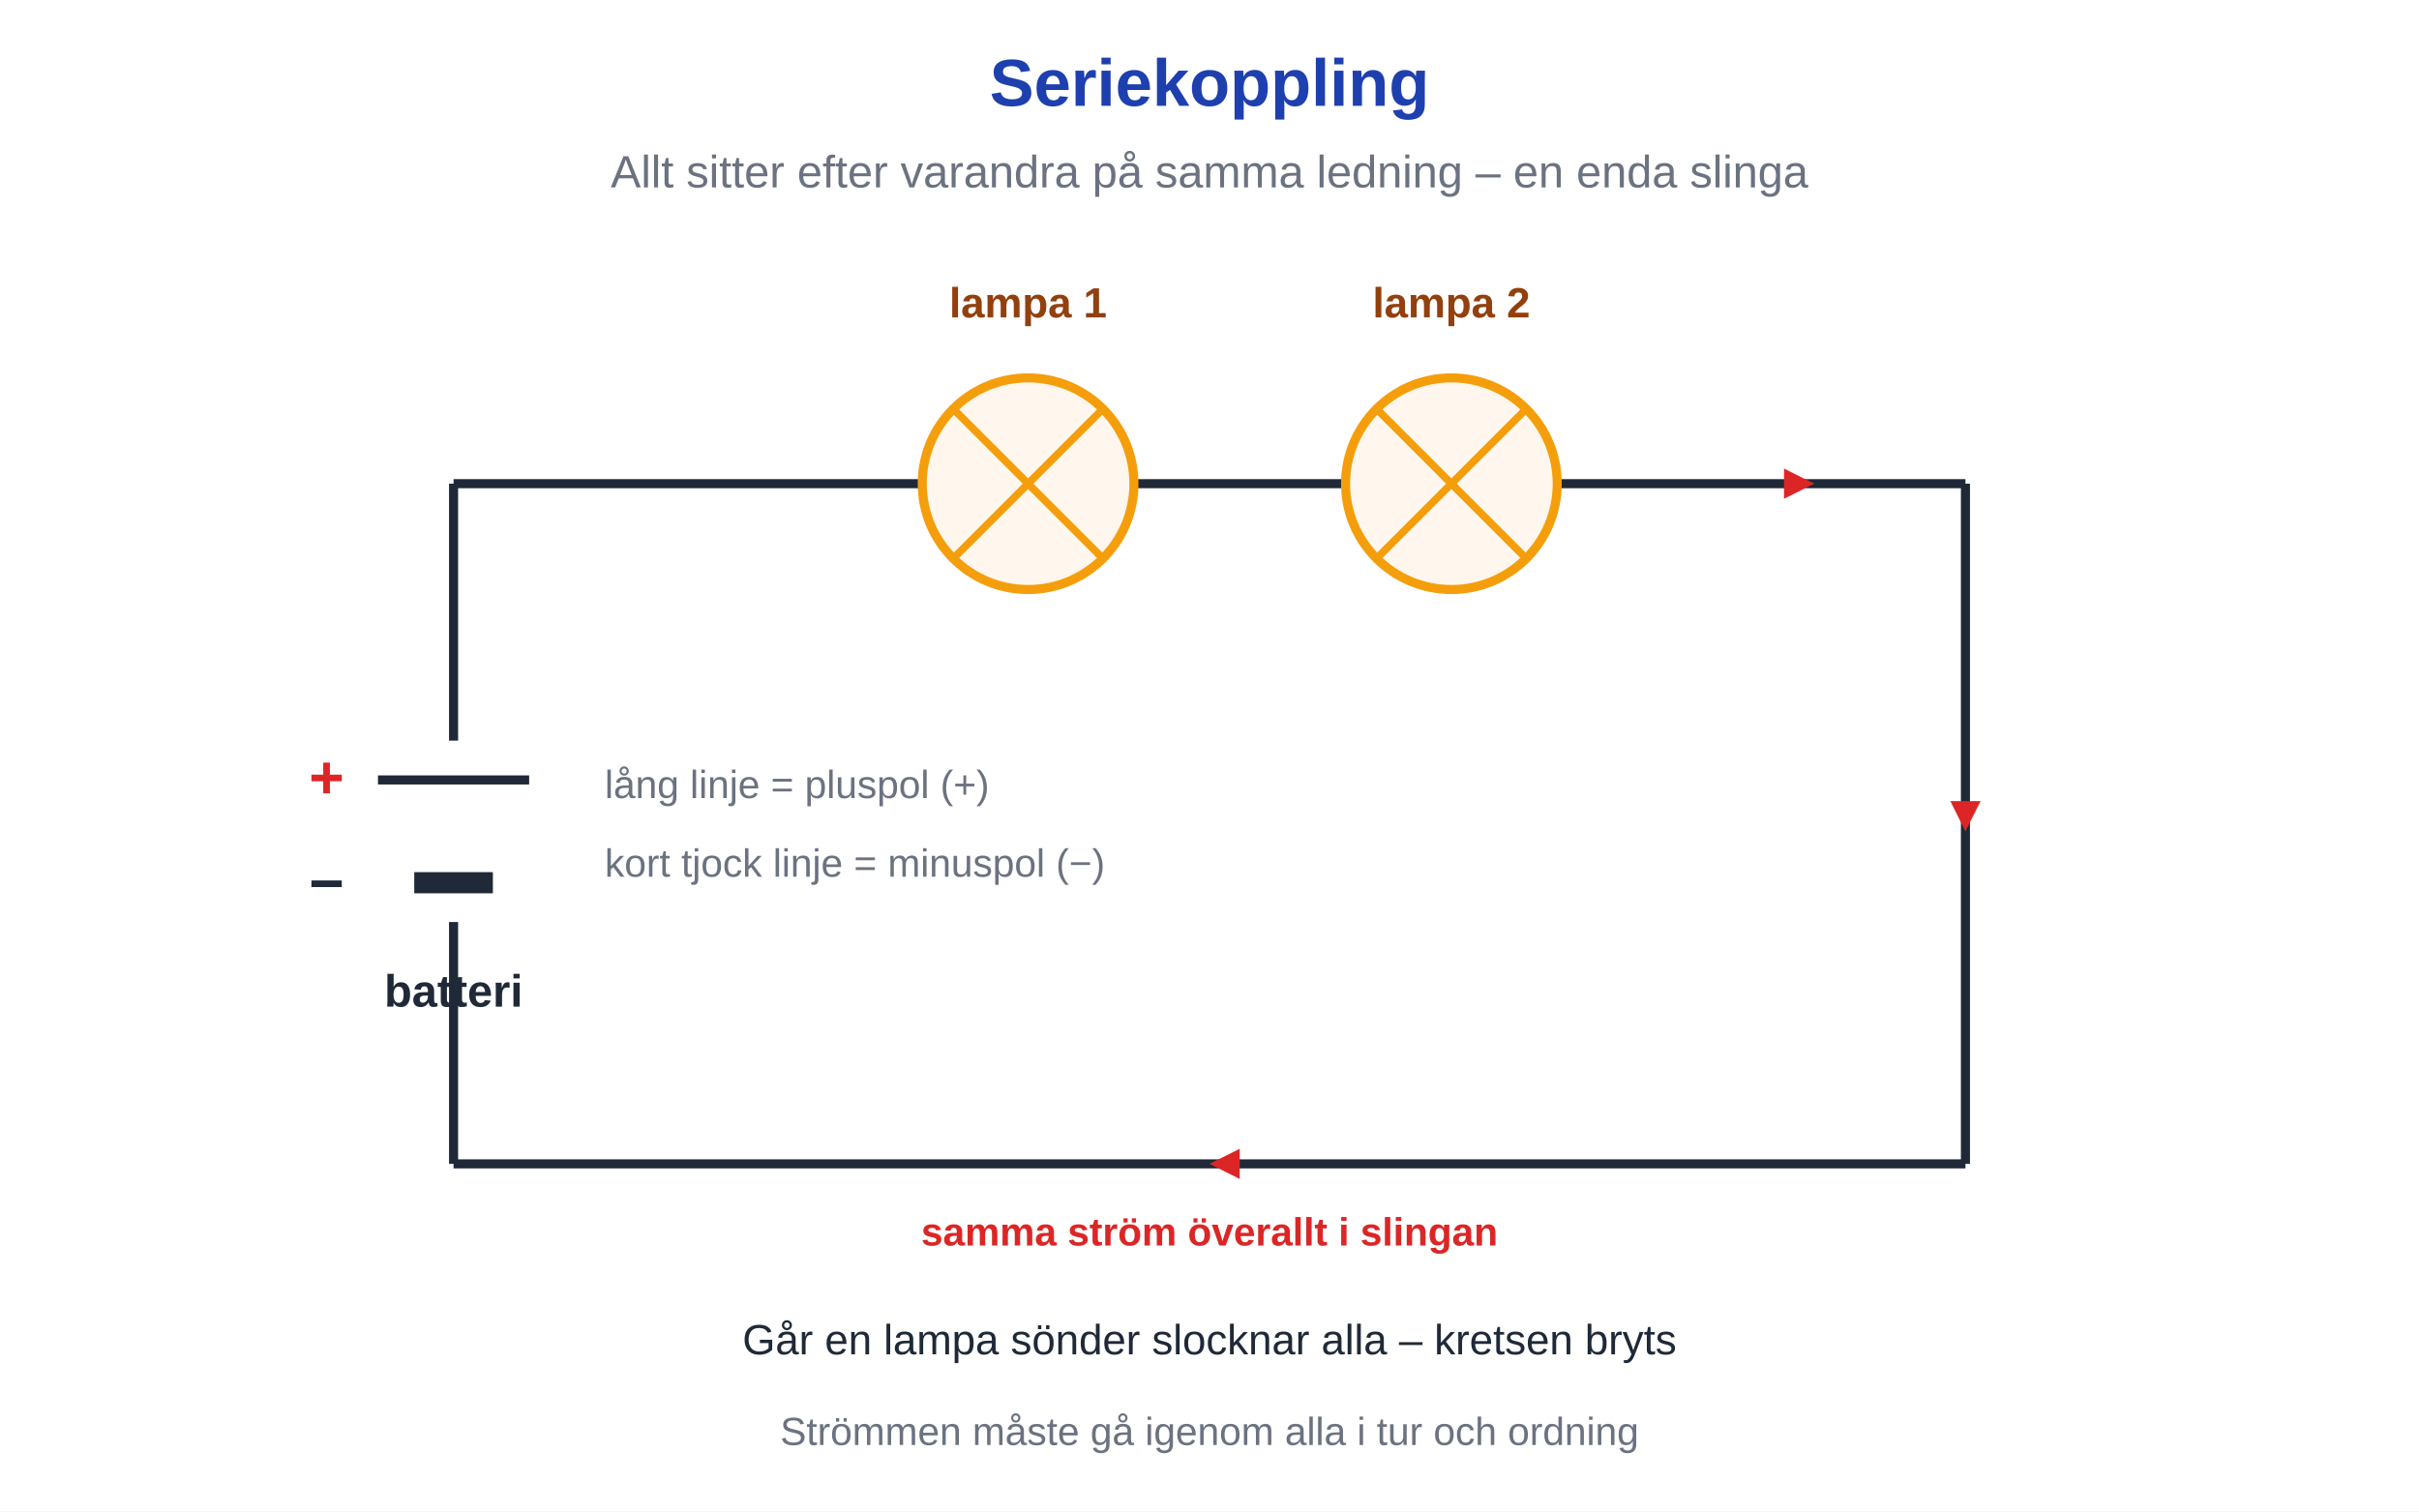
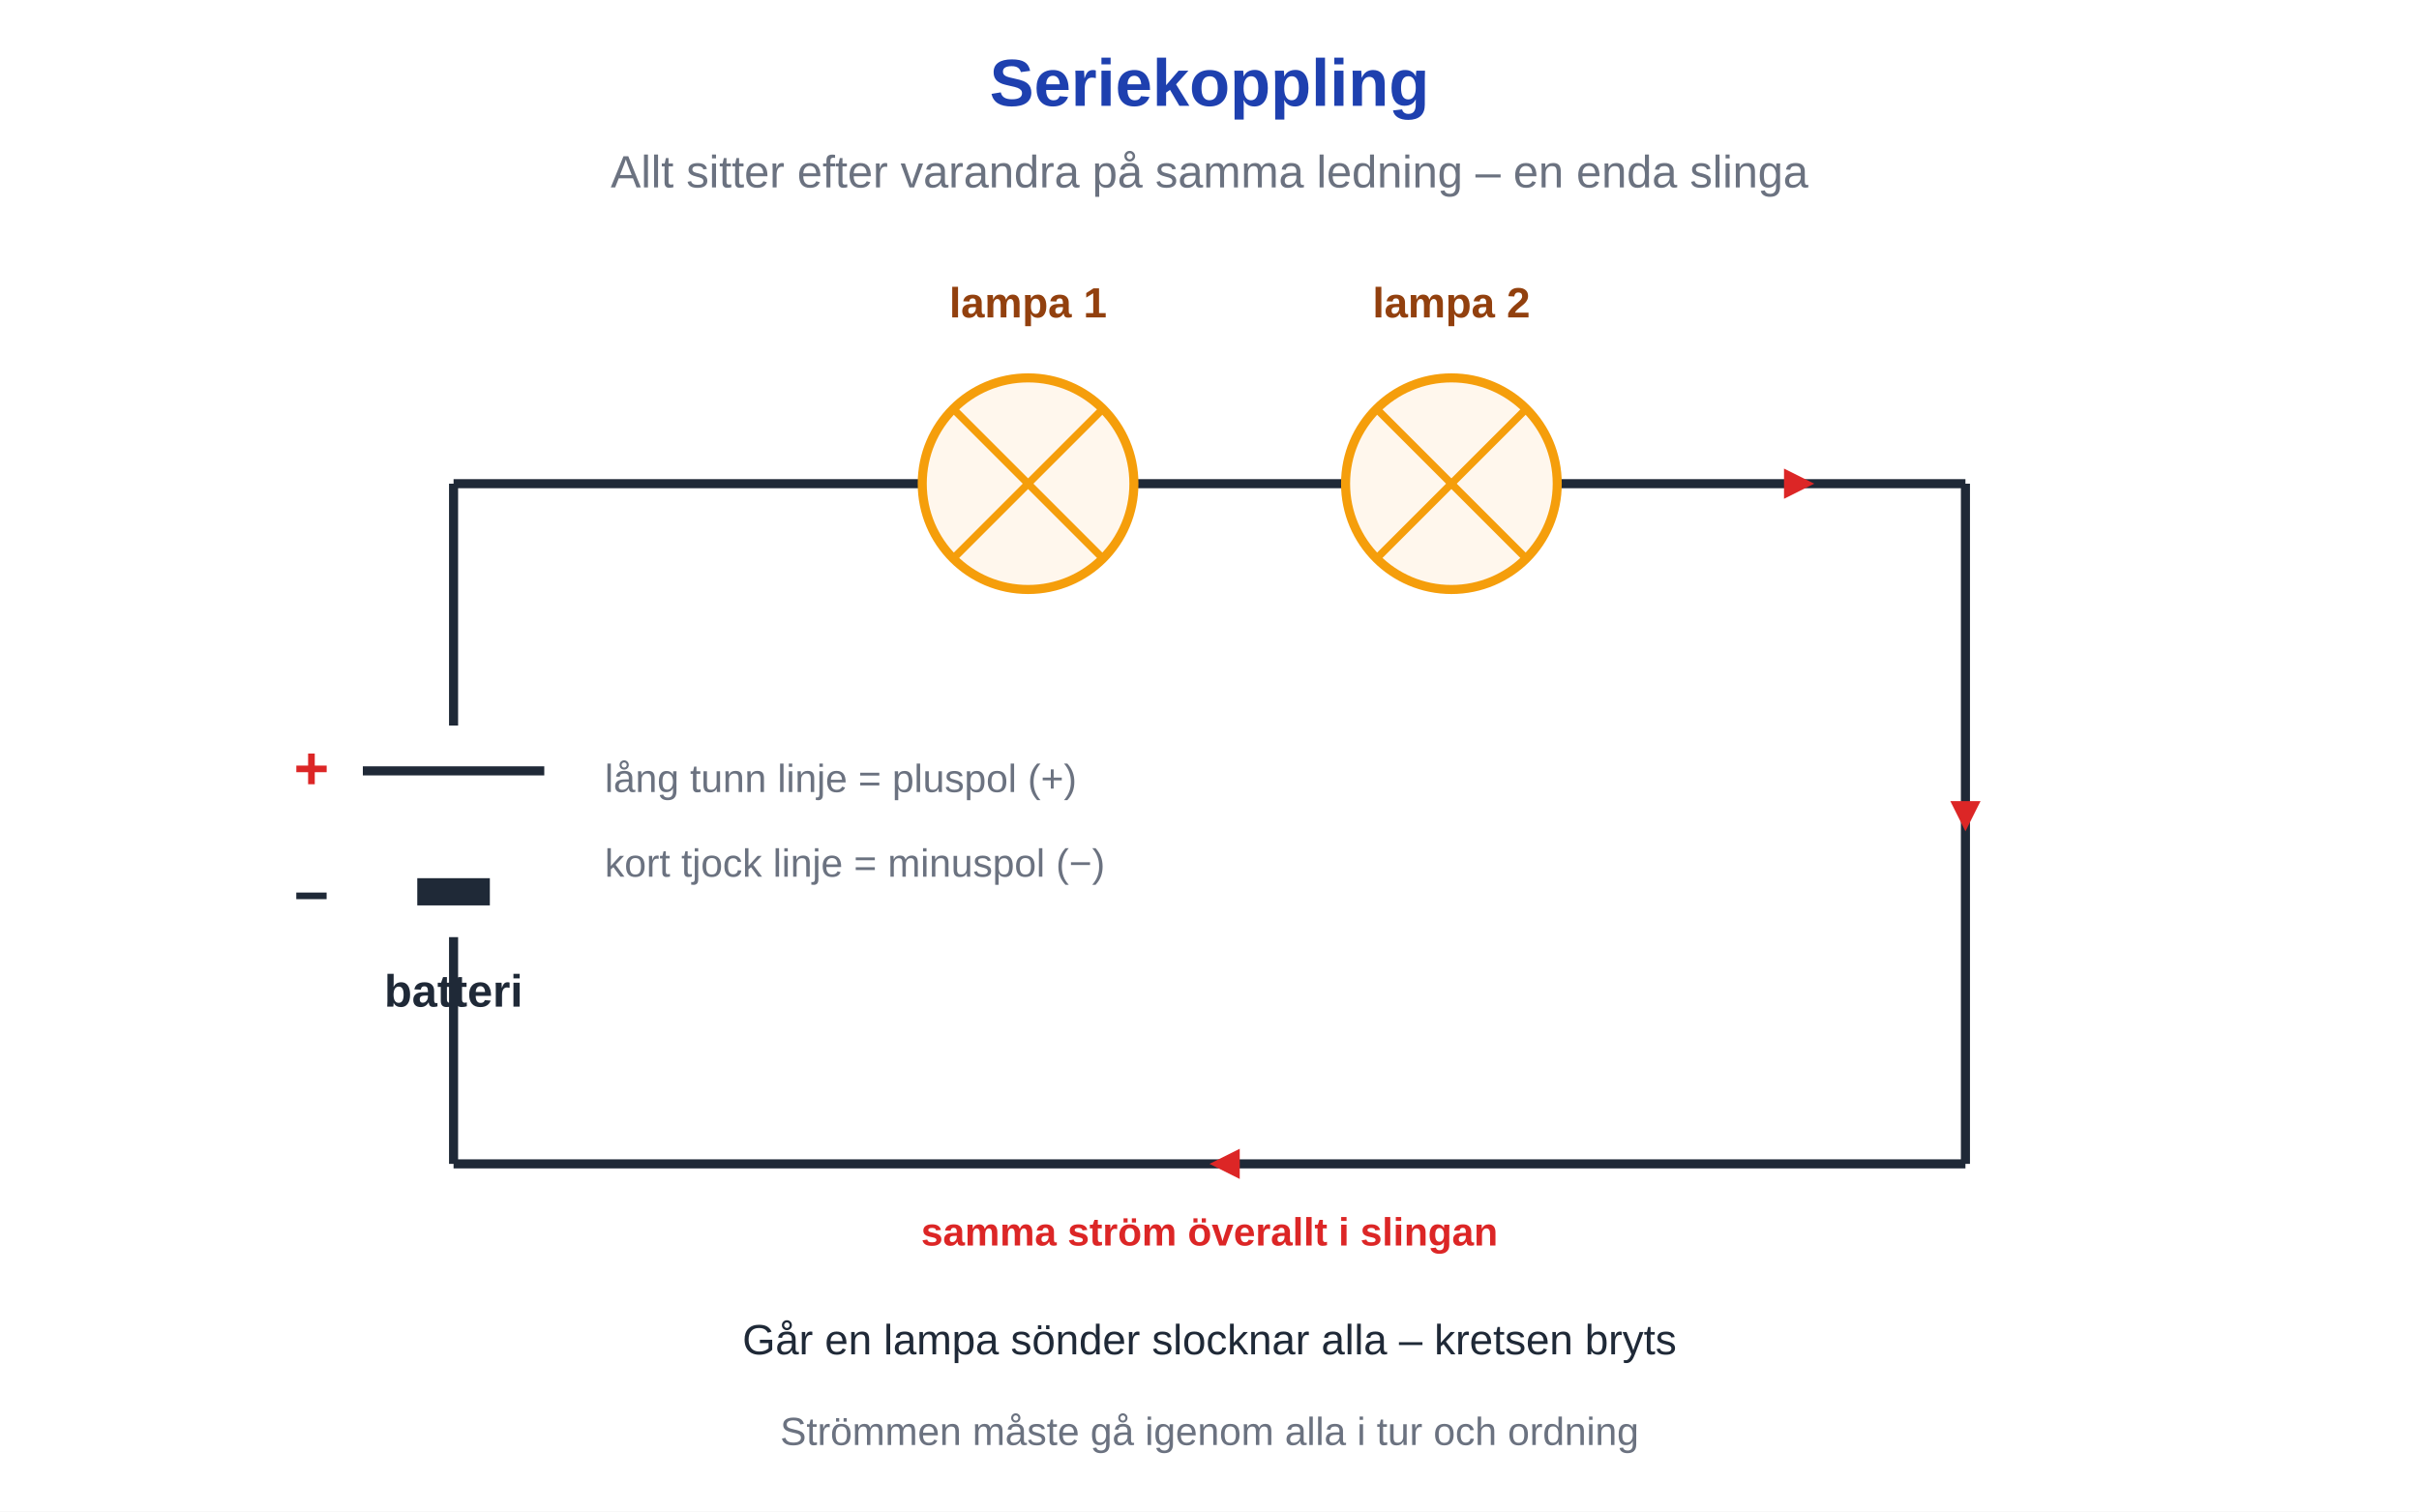
<svg xmlns="http://www.w3.org/2000/svg" viewBox="0 0 800 500" width="800" height="500">
  <rect width="800" height="500" fill="white" />
  <text x="400" y="35" font-family="Arial,sans-serif" font-size="22" fill="#1e40af" text-anchor="middle" font-weight="bold">Seriekoppling</text>
  <text x="400" y="62" font-family="Arial,sans-serif" font-size="15" fill="#6b7280" text-anchor="middle">Allt sitter efter varandra på samma ledning – en enda slinga</text>
  <line x1="150" y1="160" x2="305" y2="160" stroke="#1f2937" stroke-width="3" />
  <line x1="375" y1="160" x2="445" y2="160" stroke="#1f2937" stroke-width="3" />
  <line x1="515" y1="160" x2="650" y2="160" stroke="#1f2937" stroke-width="3" />
  <line x1="650" y1="160" x2="650" y2="385" stroke="#1f2937" stroke-width="3" />
  <line x1="150" y1="385" x2="650" y2="385" stroke="#1f2937" stroke-width="3" />
-   <line x1="150" y1="160" x2="150" y2="245" stroke="#1f2937" stroke-width="3" />
-   <line x1="150" y1="305" x2="150" y2="385" stroke="#1f2937" stroke-width="3" />
-   <line x1="125" y1="258" x2="175" y2="258" stroke="#1f2937" stroke-width="3" />
-   <line x1="137" y1="292" x2="163" y2="292" stroke="#1f2937" stroke-width="7" />
-   <text x="108" y="264" font-family="Arial,sans-serif" font-size="20" fill="#dc2626" text-anchor="middle" font-weight="bold">+</text>
-   <text x="108" y="299" font-family="Arial,sans-serif" font-size="20" fill="#1f2937" text-anchor="middle" font-weight="bold">−</text>
+   <line x1="150" y1="160" x2="150" y2="240" stroke="#1f2937" stroke-width="3" />
+   <line x1="150" y1="310" x2="150" y2="385" stroke="#1f2937" stroke-width="3" />
+   <line x1="120" y1="255" x2="180" y2="255" stroke="#1f2937" stroke-width="3" />
+   <line x1="138" y1="295" x2="162" y2="295" stroke="#1f2937" stroke-width="9" />
+   <text x="103" y="261" font-family="Arial,sans-serif" font-size="20" fill="#dc2626" text-anchor="middle" font-weight="bold">+</text>
+   <text x="103" y="303" font-family="Arial,sans-serif" font-size="20" fill="#1f2937" text-anchor="middle" font-weight="bold">−</text>
  <text x="150" y="333" font-family="Arial,sans-serif" font-size="15" fill="#1f2937" text-anchor="middle" font-weight="bold">batteri</text>
-   <text x="200" y="264" font-family="Arial,sans-serif" font-size="13" fill="#6b7280" text-anchor="start">lång linje = pluspol (+)</text>
+   <text x="200" y="262" font-family="Arial,sans-serif" font-size="13" fill="#6b7280" text-anchor="start">lång tunn linje = pluspol (+)</text>
  <text x="200" y="290" font-family="Arial,sans-serif" font-size="13" fill="#6b7280" text-anchor="start">kort tjock linje = minuspol (−)</text>
  <circle cx="340" cy="160" r="35" fill="#fff7ed" stroke="#f59e0b" stroke-width="3" />
  <line x1="315" y1="135" x2="365" y2="185" stroke="#f59e0b" stroke-width="2.5" />
  <line x1="365" y1="135" x2="315" y2="185" stroke="#f59e0b" stroke-width="2.5" />
  <text x="340" y="105" font-family="Arial,sans-serif" font-size="14" fill="#92400e" text-anchor="middle" font-weight="bold">lampa 1</text>
  <circle cx="480" cy="160" r="35" fill="#fff7ed" stroke="#f59e0b" stroke-width="3" />
  <line x1="455" y1="135" x2="505" y2="185" stroke="#f59e0b" stroke-width="2.5" />
  <line x1="505" y1="135" x2="455" y2="185" stroke="#f59e0b" stroke-width="2.5" />
  <text x="480" y="105" font-family="Arial,sans-serif" font-size="14" fill="#92400e" text-anchor="middle" font-weight="bold">lampa 2</text>
  <polygon points="600,160 590,155 590,165" fill="#dc2626" />
  <polygon points="400,385 410,380 410,390" fill="#dc2626" />
  <polygon points="650,275 645,265 655,265" fill="#dc2626" />
  <text x="400" y="412" font-family="Arial,sans-serif" font-size="13" fill="#dc2626" text-anchor="middle" font-weight="bold">samma ström överallt i slingan</text>
  <text x="400" y="448" font-family="Arial,sans-serif" font-size="14" fill="#1f2937" text-anchor="middle">Går en lampa sönder slocknar alla – kretsen bryts</text>
  <text x="400" y="478" font-family="Arial,sans-serif" font-size="13" fill="#6b7280" text-anchor="middle">Strömmen måste gå igenom alla i tur och ordning</text>
</svg>
